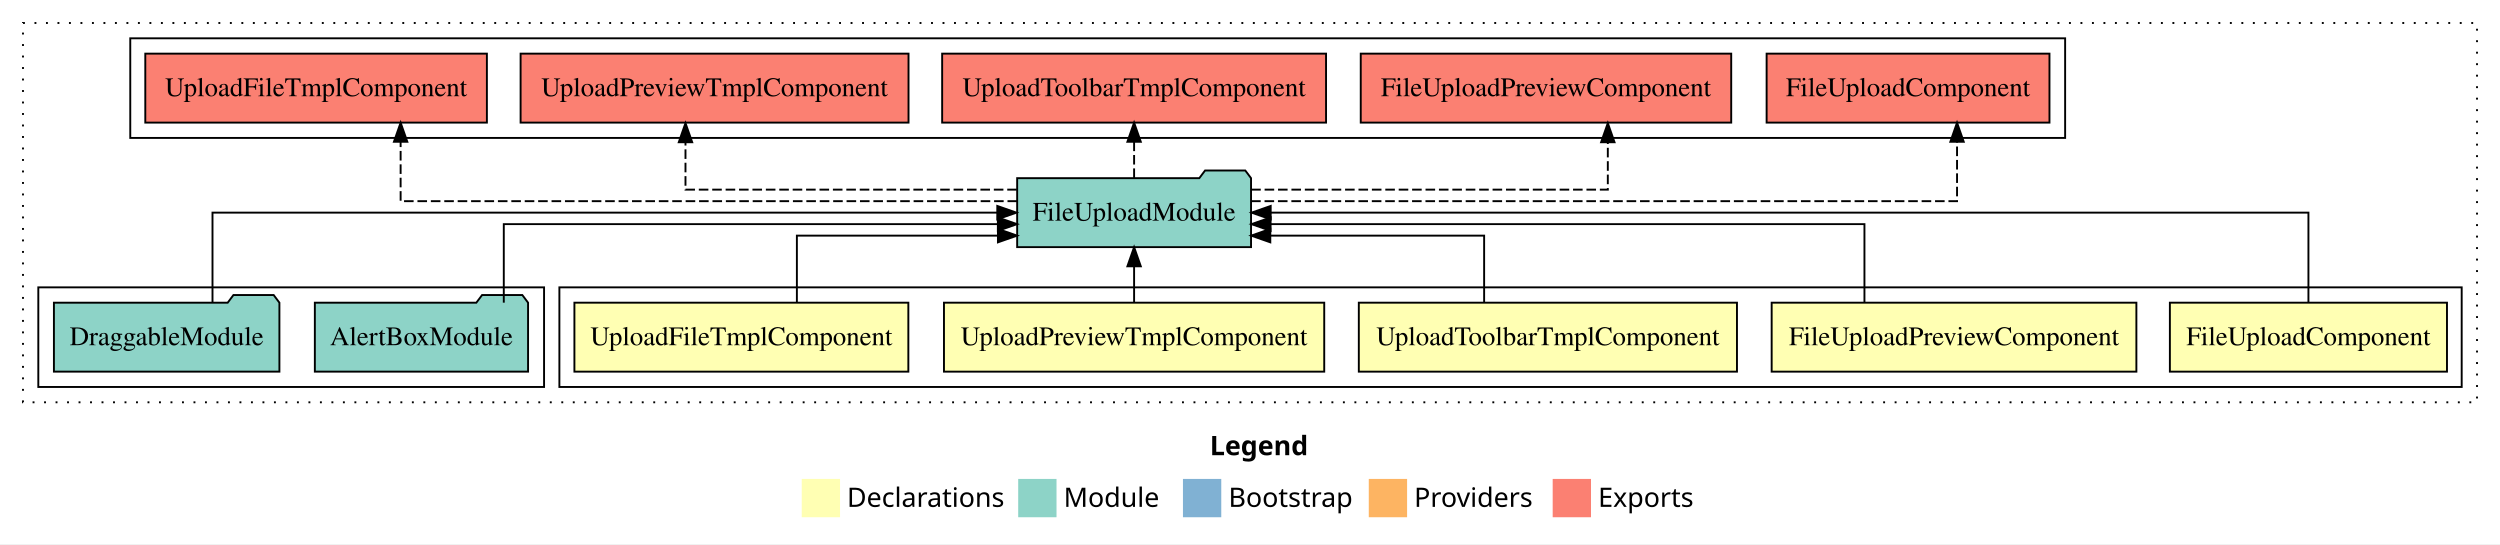
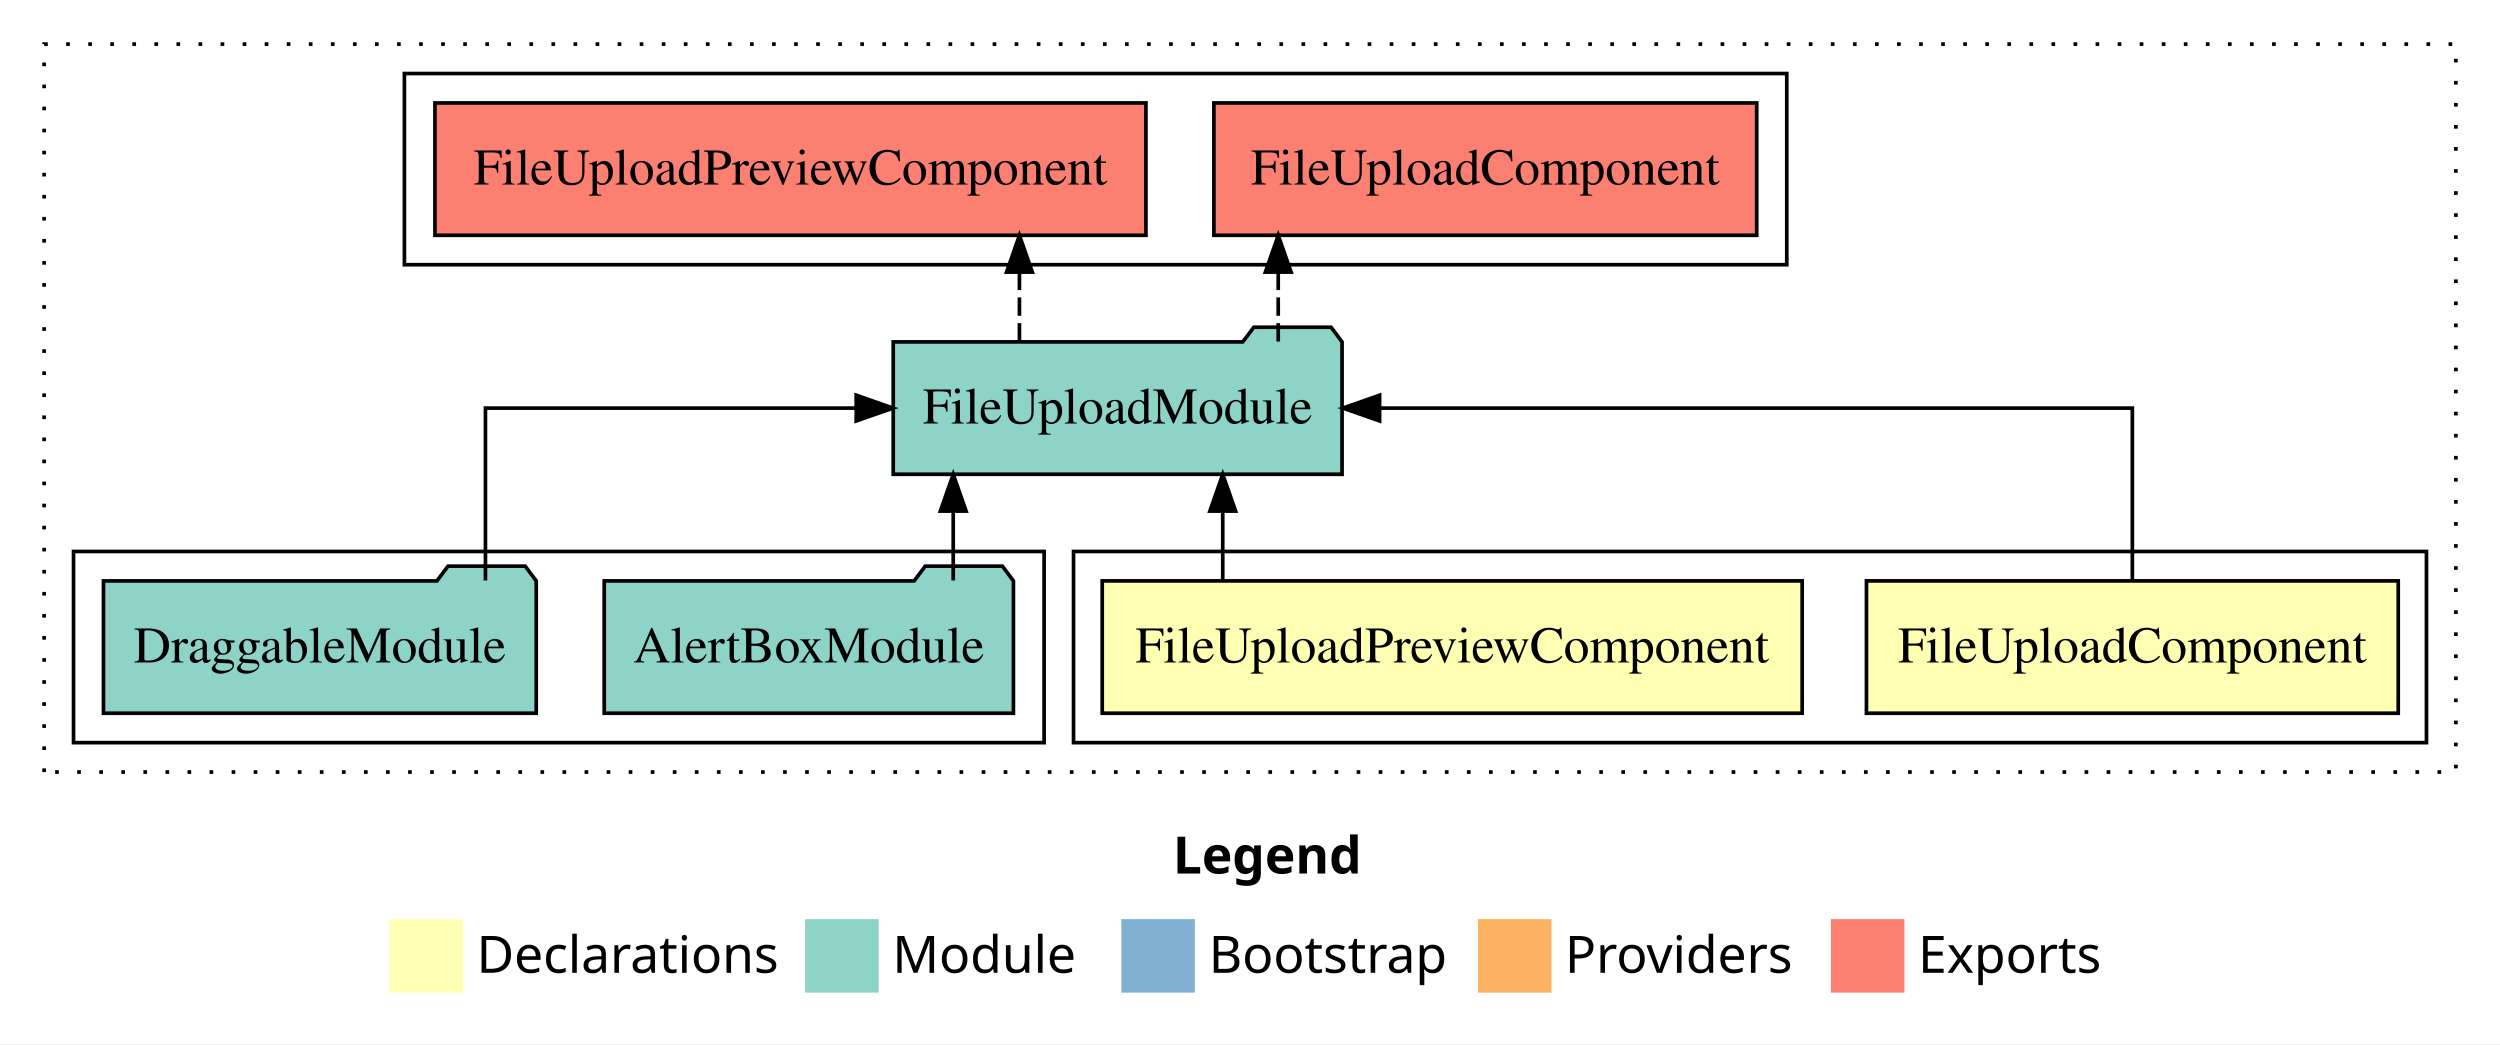
- <svg xmlns="http://www.w3.org/2000/svg" width="1305pt" height="284pt" viewBox="0.00 0.00 1305.00 284.00">
+ <svg xmlns="http://www.w3.org/2000/svg" width="680pt" height="284pt" viewBox="0.00 0.00 680.00 284.00">
  <g id="graph0" class="graph" transform="scale(1 1) rotate(0) translate(4 280)">
-     <polygon fill="#ffffff" stroke="transparent" points="-4,4 -4,-280 1301,-280 1301,4 -4,4" />
-     <text text-anchor="start" x="627.509" y="-42.4" font-family="sans-serif" font-weight="bold" font-size="14.00" fill="#000000">Legend</text>
-     <polygon fill="#ffffb3" stroke="transparent" points="414.5,-10 414.5,-30 434.5,-30 434.5,-10 414.5,-10" />
-     <text text-anchor="start" x="438.129" y="-15.4" font-family="sans-serif" font-size="14.00" fill="#000000">  Declarations</text>
-     <polygon fill="#8dd3c7" stroke="transparent" points="527.5,-10 527.5,-30 547.5,-30 547.5,-10 527.5,-10" />
-     <text text-anchor="start" x="551.225" y="-15.4" font-family="sans-serif" font-size="14.00" fill="#000000">  Module</text>
-     <polygon fill="#80b1d3" stroke="transparent" points="613.5,-10 613.5,-30 633.5,-30 633.5,-10 613.5,-10" />
-     <text text-anchor="start" x="637.281" y="-15.4" font-family="sans-serif" font-size="14.00" fill="#000000">  Bootstrap</text>
-     <polygon fill="#fdb462" stroke="transparent" points="710.5,-10 710.5,-30 730.5,-30 730.5,-10 710.5,-10" />
-     <text text-anchor="start" x="734.173" y="-15.4" font-family="sans-serif" font-size="14.00" fill="#000000">  Providers</text>
-     <polygon fill="#fb8072" stroke="transparent" points="806.5,-10 806.5,-30 826.5,-30 826.5,-10 806.5,-10" />
-     <text text-anchor="start" x="830.226" y="-15.4" font-family="sans-serif" font-size="14.00" fill="#000000">  Exports</text>
+     <polygon fill="#ffffff" stroke="transparent" points="-4,4 -4,-280 676,-280 676,4 -4,4" />
+     <text text-anchor="start" x="315.009" y="-42.4" font-family="sans-serif" font-weight="bold" font-size="14.00" fill="#000000">Legend</text>
+     <polygon fill="#ffffb3" stroke="transparent" points="102,-10 102,-30 122,-30 122,-10 102,-10" />
+     <text text-anchor="start" x="125.629" y="-15.4" font-family="sans-serif" font-size="14.00" fill="#000000">  Declarations</text>
+     <polygon fill="#8dd3c7" stroke="transparent" points="215,-10 215,-30 235,-30 235,-10 215,-10" />
+     <text text-anchor="start" x="238.725" y="-15.4" font-family="sans-serif" font-size="14.00" fill="#000000">  Module</text>
+     <polygon fill="#80b1d3" stroke="transparent" points="301,-10 301,-30 321,-30 321,-10 301,-10" />
+     <text text-anchor="start" x="324.781" y="-15.4" font-family="sans-serif" font-size="14.00" fill="#000000">  Bootstrap</text>
+     <polygon fill="#fdb462" stroke="transparent" points="398,-10 398,-30 418,-30 418,-10 398,-10" />
+     <text text-anchor="start" x="421.673" y="-15.4" font-family="sans-serif" font-size="14.00" fill="#000000">  Providers</text>
+     <polygon fill="#fb8072" stroke="transparent" points="494,-10 494,-30 514,-30 514,-10 494,-10" />
+     <text text-anchor="start" x="517.726" y="-15.4" font-family="sans-serif" font-size="14.00" fill="#000000">  Exports</text>
    <g id="clust1" class="cluster">
-       <polygon fill="none" stroke="#000000" stroke-dasharray="1,5" points="8,-70 8,-268 1289,-268 1289,-70 8,-70" />
+       <polygon fill="none" stroke="#000000" stroke-dasharray="1,5" points="8,-70 8,-268 664,-268 664,-70 8,-70" />
    </g>
    <g id="clust2" class="cluster">
-       <polygon fill="none" stroke="#000000" points="288,-78 288,-130 1281,-130 1281,-78 288,-78" />
+       <polygon fill="none" stroke="#000000" points="288,-78 288,-130 656,-130 656,-78 288,-78" />
    </g>
-     <g id="clust8" class="cluster">
+     <g id="clust5" class="cluster">
      <polygon fill="none" stroke="#000000" points="16,-78 16,-130 280,-130 280,-78 16,-78" />
    </g>
-     <g id="clust9" class="cluster">
-       <polygon fill="none" stroke="#000000" points="64,-208 64,-260 1074,-260 1074,-208 64,-208" />
+     <g id="clust6" class="cluster">
+       <polygon fill="none" stroke="#000000" points="106,-208 106,-260 482,-260 482,-208 106,-208" />
    </g>
    <g id="node1" class="node">
-       <polygon fill="#ffffb3" stroke="#000000" points="1273.323,-122 1128.677,-122 1128.677,-86 1273.323,-86 1273.323,-122" />
-       <text text-anchor="middle" x="1201" y="-99.8" font-family="Times,serif" font-size="14.00" fill="#000000">FileUploadComponent</text>
+       <polygon fill="#ffffb3" stroke="#000000" points="648.323,-122 503.677,-122 503.677,-86 648.323,-86 648.323,-122" />
+       <text text-anchor="middle" x="576" y="-99.8" font-family="Times,serif" font-size="14.00" fill="#000000">FileUploadComponent</text>
+     </g>
+     <g id="node3" class="node">
+       <polygon fill="#8dd3c7" stroke="#000000" points="361.041,-187 358.041,-191 337.041,-191 334.041,-187 238.959,-187 238.959,-151 361.041,-151 361.041,-187" />
+       <text text-anchor="middle" x="300" y="-164.8" font-family="Times,serif" font-size="14.00" fill="#000000">FileUploadModule</text>
+     </g>
+     <g id="edge1" class="edge">
+       <path fill="none" stroke="#000000" d="M576,-122.106C576,-141.339 576,-169 576,-169 576,-169 371.253,-169 371.253,-169" />
+       <polygon fill="#000000" stroke="#000000" points="371.253,-165.5 361.253,-169 371.253,-172.5 371.253,-165.5" />
+     </g>
+     <g id="node2" class="node">
+       <polygon fill="#ffffb3" stroke="#000000" points="486.192,-122 295.808,-122 295.808,-86 486.192,-86 486.192,-122" />
+       <text text-anchor="middle" x="391" y="-99.8" font-family="Times,serif" font-size="14.00" fill="#000000">FileUploadPreviewComponent</text>
+     </g>
+     <g id="edge2" class="edge">
+       <path fill="none" stroke="#000000" d="M328.587,-122.106C328.587,-122.106 328.587,-140.991 328.587,-140.991" />
+       <polygon fill="#000000" stroke="#000000" points="325.087,-140.991 328.587,-150.991 332.087,-140.991 325.087,-140.991" />
    </g>
    <g id="node6" class="node">
-       <polygon fill="#8dd3c7" stroke="#000000" points="649.041,-187 646.041,-191 625.041,-191 622.041,-187 526.959,-187 526.959,-151 649.041,-151 649.041,-187" />
-       <text text-anchor="middle" x="588" y="-164.8" font-family="Times,serif" font-size="14.00" fill="#000000">FileUploadModule</text>
+       <polygon fill="#fb8072" stroke="#000000" points="473.823,-252 326.177,-252 326.177,-216 473.823,-216 473.823,-252" />
+       <text text-anchor="middle" x="400" y="-229.8" font-family="Times,serif" font-size="14.00" fill="#000000">FileUploadComponent </text>
    </g>
-     <g id="edge1" class="edge">
-       <path fill="none" stroke="#000000" d="M1201,-122.106C1201,-141.339 1201,-169 1201,-169 1201,-169 659.3,-169 659.3,-169" />
-       <polygon fill="#000000" stroke="#000000" points="659.3,-165.5 649.3,-169 659.3,-172.5 659.3,-165.5" />
+     <g id="edge5" class="edge">
+       <path fill="none" stroke="#000000" stroke-dasharray="5,2" d="M343.679,-187.106C343.679,-187.106 343.679,-205.991 343.679,-205.991" />
+       <polygon fill="#000000" stroke="#000000" points="340.179,-205.991 343.679,-215.991 347.179,-205.991 340.179,-205.991" />
    </g>
-     <g id="node2" class="node">
-       <polygon fill="#ffffb3" stroke="#000000" points="1111.192,-122 920.808,-122 920.808,-86 1111.192,-86 1111.192,-122" />
-       <text text-anchor="middle" x="1016" y="-99.8" font-family="Times,serif" font-size="14.00" fill="#000000">FileUploadPreviewComponent</text>
+     <g id="node7" class="node">
+       <polygon fill="#fb8072" stroke="#000000" points="307.692,-252 114.308,-252 114.308,-216 307.692,-216 307.692,-252" />
+       <text text-anchor="middle" x="211" y="-229.8" font-family="Times,serif" font-size="14.00" fill="#000000">FileUploadPreviewComponent </text>
    </g>
-     <g id="edge2" class="edge">
-       <path fill="none" stroke="#000000" d="M969.24,-122.022C969.24,-139.373 969.24,-163 969.24,-163 969.24,-163 659.253,-163 659.253,-163" />
-       <polygon fill="#000000" stroke="#000000" points="659.253,-159.5 649.253,-163 659.253,-166.5 659.253,-159.5" />
-     </g>
-     <g id="node3" class="node">
-       <polygon fill="#ffffb3" stroke="#000000" points="902.697,-122 705.303,-122 705.303,-86 902.697,-86 902.697,-122" />
-       <text text-anchor="middle" x="804" y="-99.8" font-family="Times,serif" font-size="14.00" fill="#000000">UploadToolbarTmplComponent</text>
-     </g>
-     <g id="edge3" class="edge">
-       <path fill="none" stroke="#000000" d="M770.718,-122.24C770.718,-137.571 770.718,-157 770.718,-157 770.718,-157 659.096,-157 659.096,-157" />
-       <polygon fill="#000000" stroke="#000000" points="659.096,-153.5 649.096,-157 659.096,-160.5 659.096,-153.5" />
+     <g id="edge6" class="edge">
+       <path fill="none" stroke="#000000" stroke-dasharray="5,2" d="M273.288,-187.106C273.288,-187.106 273.288,-205.991 273.288,-205.991" />
+       <polygon fill="#000000" stroke="#000000" points="269.788,-205.991 273.288,-215.991 276.788,-205.991 269.788,-205.991" />
    </g>
    <g id="node4" class="node">
-       <polygon fill="#ffffb3" stroke="#000000" points="687.248,-122 488.752,-122 488.752,-86 687.248,-86 687.248,-122" />
-       <text text-anchor="middle" x="588" y="-99.8" font-family="Times,serif" font-size="14.00" fill="#000000">UploadPreviewTmplComponent</text>
-     </g>
-     <g id="edge4" class="edge">
-       <path fill="none" stroke="#000000" d="M588,-122.106C588,-122.106 588,-140.991 588,-140.991" />
-       <polygon fill="#000000" stroke="#000000" points="584.5,-140.991 588,-150.991 591.5,-140.991 584.5,-140.991" />
-     </g>
-     <g id="node5" class="node">
-       <polygon fill="#ffffb3" stroke="#000000" points="470.157,-122 295.843,-122 295.843,-86 470.157,-86 470.157,-122" />
-       <text text-anchor="middle" x="383" y="-99.8" font-family="Times,serif" font-size="14.00" fill="#000000">UploadFileTmplComponent</text>
-     </g>
-     <g id="edge5" class="edge">
-       <path fill="none" stroke="#000000" d="M411.973,-122.24C411.973,-137.571 411.973,-157 411.973,-157 411.973,-157 516.928,-157 516.928,-157" />
-       <polygon fill="#000000" stroke="#000000" points="516.928,-160.5 526.928,-157 516.928,-153.5 516.928,-160.5" />
-     </g>
-     <g id="node9" class="node">
-       <polygon fill="#fb8072" stroke="#000000" points="1065.823,-252 918.177,-252 918.177,-216 1065.823,-216 1065.823,-252" />
-       <text text-anchor="middle" x="992" y="-229.8" font-family="Times,serif" font-size="14.00" fill="#000000">FileUploadComponent </text>
-     </g>
-     <g id="edge8" class="edge">
-       <path fill="none" stroke="#000000" stroke-dasharray="5,2" d="M649.091,-175C767.69,-175 1017.576,-175 1017.576,-175 1017.576,-175 1017.576,-205.977 1017.576,-205.977" />
-       <polygon fill="#000000" stroke="#000000" points="1014.076,-205.977 1017.576,-215.977 1021.076,-205.977 1014.076,-205.977" />
-     </g>
-     <g id="node10" class="node">
-       <polygon fill="#fb8072" stroke="#000000" points="899.692,-252 706.308,-252 706.308,-216 899.692,-216 899.692,-252" />
-       <text text-anchor="middle" x="803" y="-229.8" font-family="Times,serif" font-size="14.00" fill="#000000">FileUploadPreviewComponent </text>
-     </g>
-     <g id="edge9" class="edge">
-       <path fill="none" stroke="#000000" stroke-dasharray="5,2" d="M649.126,-181C722.353,-181 835.282,-181 835.282,-181 835.282,-181 835.282,-205.76 835.282,-205.76" />
-       <polygon fill="#000000" stroke="#000000" points="831.782,-205.76 835.282,-215.76 838.782,-205.76 831.782,-205.76" />
-     </g>
-     <g id="node11" class="node">
-       <polygon fill="#fb8072" stroke="#000000" points="688.197,-252 487.803,-252 487.803,-216 688.197,-216 688.197,-252" />
-       <text text-anchor="middle" x="588" y="-229.8" font-family="Times,serif" font-size="14.00" fill="#000000">UploadToolbarTmplComponent </text>
-     </g>
-     <g id="edge10" class="edge">
-       <path fill="none" stroke="#000000" stroke-dasharray="5,2" d="M588,-187.106C588,-187.106 588,-205.991 588,-205.991" />
-       <polygon fill="#000000" stroke="#000000" points="584.5,-205.991 588,-215.991 591.5,-205.991 584.5,-205.991" />
-     </g>
-     <g id="node12" class="node">
-       <polygon fill="#fb8072" stroke="#000000" points="470.248,-252 267.752,-252 267.752,-216 470.248,-216 470.248,-252" />
-       <text text-anchor="middle" x="369" y="-229.8" font-family="Times,serif" font-size="14.00" fill="#000000">UploadPreviewTmplComponent </text>
-     </g>
-     <g id="edge11" class="edge">
-       <path fill="none" stroke="#000000" stroke-dasharray="5,2" d="M526.779,-181C457.394,-181 353.822,-181 353.822,-181 353.822,-181 353.822,-205.76 353.822,-205.76" />
-       <polygon fill="#000000" stroke="#000000" points="350.323,-205.76 353.822,-215.76 357.323,-205.76 350.323,-205.76" />
-     </g>
-     <g id="node13" class="node">
-       <polygon fill="#fb8072" stroke="#000000" points="250.156,-252 71.844,-252 71.844,-216 250.156,-216 250.156,-252" />
-       <text text-anchor="middle" x="161" y="-229.8" font-family="Times,serif" font-size="14.00" fill="#000000">UploadFileTmplComponent </text>
-     </g>
-     <g id="edge12" class="edge">
-       <path fill="none" stroke="#000000" stroke-dasharray="5,2" d="M526.909,-175C418.814,-175 205.127,-175 205.127,-175 205.127,-175 205.127,-205.977 205.127,-205.977" />
-       <polygon fill="#000000" stroke="#000000" points="201.627,-205.977 205.127,-215.977 208.627,-205.977 201.627,-205.977" />
-     </g>
-     <g id="node7" class="node">
      <polygon fill="#8dd3c7" stroke="#000000" points="271.65,-122 268.65,-126 247.65,-126 244.65,-122 160.35,-122 160.35,-86 271.65,-86 271.65,-122" />
      <text text-anchor="middle" x="216" y="-99.8" font-family="Times,serif" font-size="14.00" fill="#000000">AlertBoxModule</text>
    </g>
-     <g id="edge6" class="edge">
-       <path fill="none" stroke="#000000" d="M258.977,-122.022C258.977,-139.373 258.977,-163 258.977,-163 258.977,-163 516.884,-163 516.884,-163" />
-       <polygon fill="#000000" stroke="#000000" points="516.885,-166.5 526.884,-163 516.884,-159.5 516.885,-166.5" />
+     <g id="edge3" class="edge">
+       <path fill="none" stroke="#000000" d="M255.277,-122.106C255.277,-122.106 255.277,-140.991 255.277,-140.991" />
+       <polygon fill="#000000" stroke="#000000" points="251.777,-140.991 255.277,-150.991 258.777,-140.991 251.777,-140.991" />
    </g>
-     <g id="node8" class="node">
+     <g id="node5" class="node">
      <polygon fill="#8dd3c7" stroke="#000000" points="141.851,-122 138.851,-126 117.852,-126 114.852,-122 24.148,-122 24.148,-86 141.851,-86 141.851,-122" />
      <text text-anchor="middle" x="83" y="-99.8" font-family="Times,serif" font-size="14.00" fill="#000000">DraggableModule</text>
    </g>
-     <g id="edge7" class="edge">
-       <path fill="none" stroke="#000000" d="M106.924,-122.106C106.924,-141.339 106.924,-169 106.924,-169 106.924,-169 516.583,-169 516.583,-169" />
-       <polygon fill="#000000" stroke="#000000" points="516.583,-172.5 526.583,-169 516.583,-165.5 516.583,-172.5" />
+     <g id="edge4" class="edge">
+       <path fill="none" stroke="#000000" d="M128.04,-122.106C128.04,-141.339 128.04,-169 128.04,-169 128.04,-169 228.889,-169 228.889,-169" />
+       <polygon fill="#000000" stroke="#000000" points="228.889,-172.5 238.889,-169 228.889,-165.5 228.889,-172.5" />
    </g>
  </g>
</svg>
